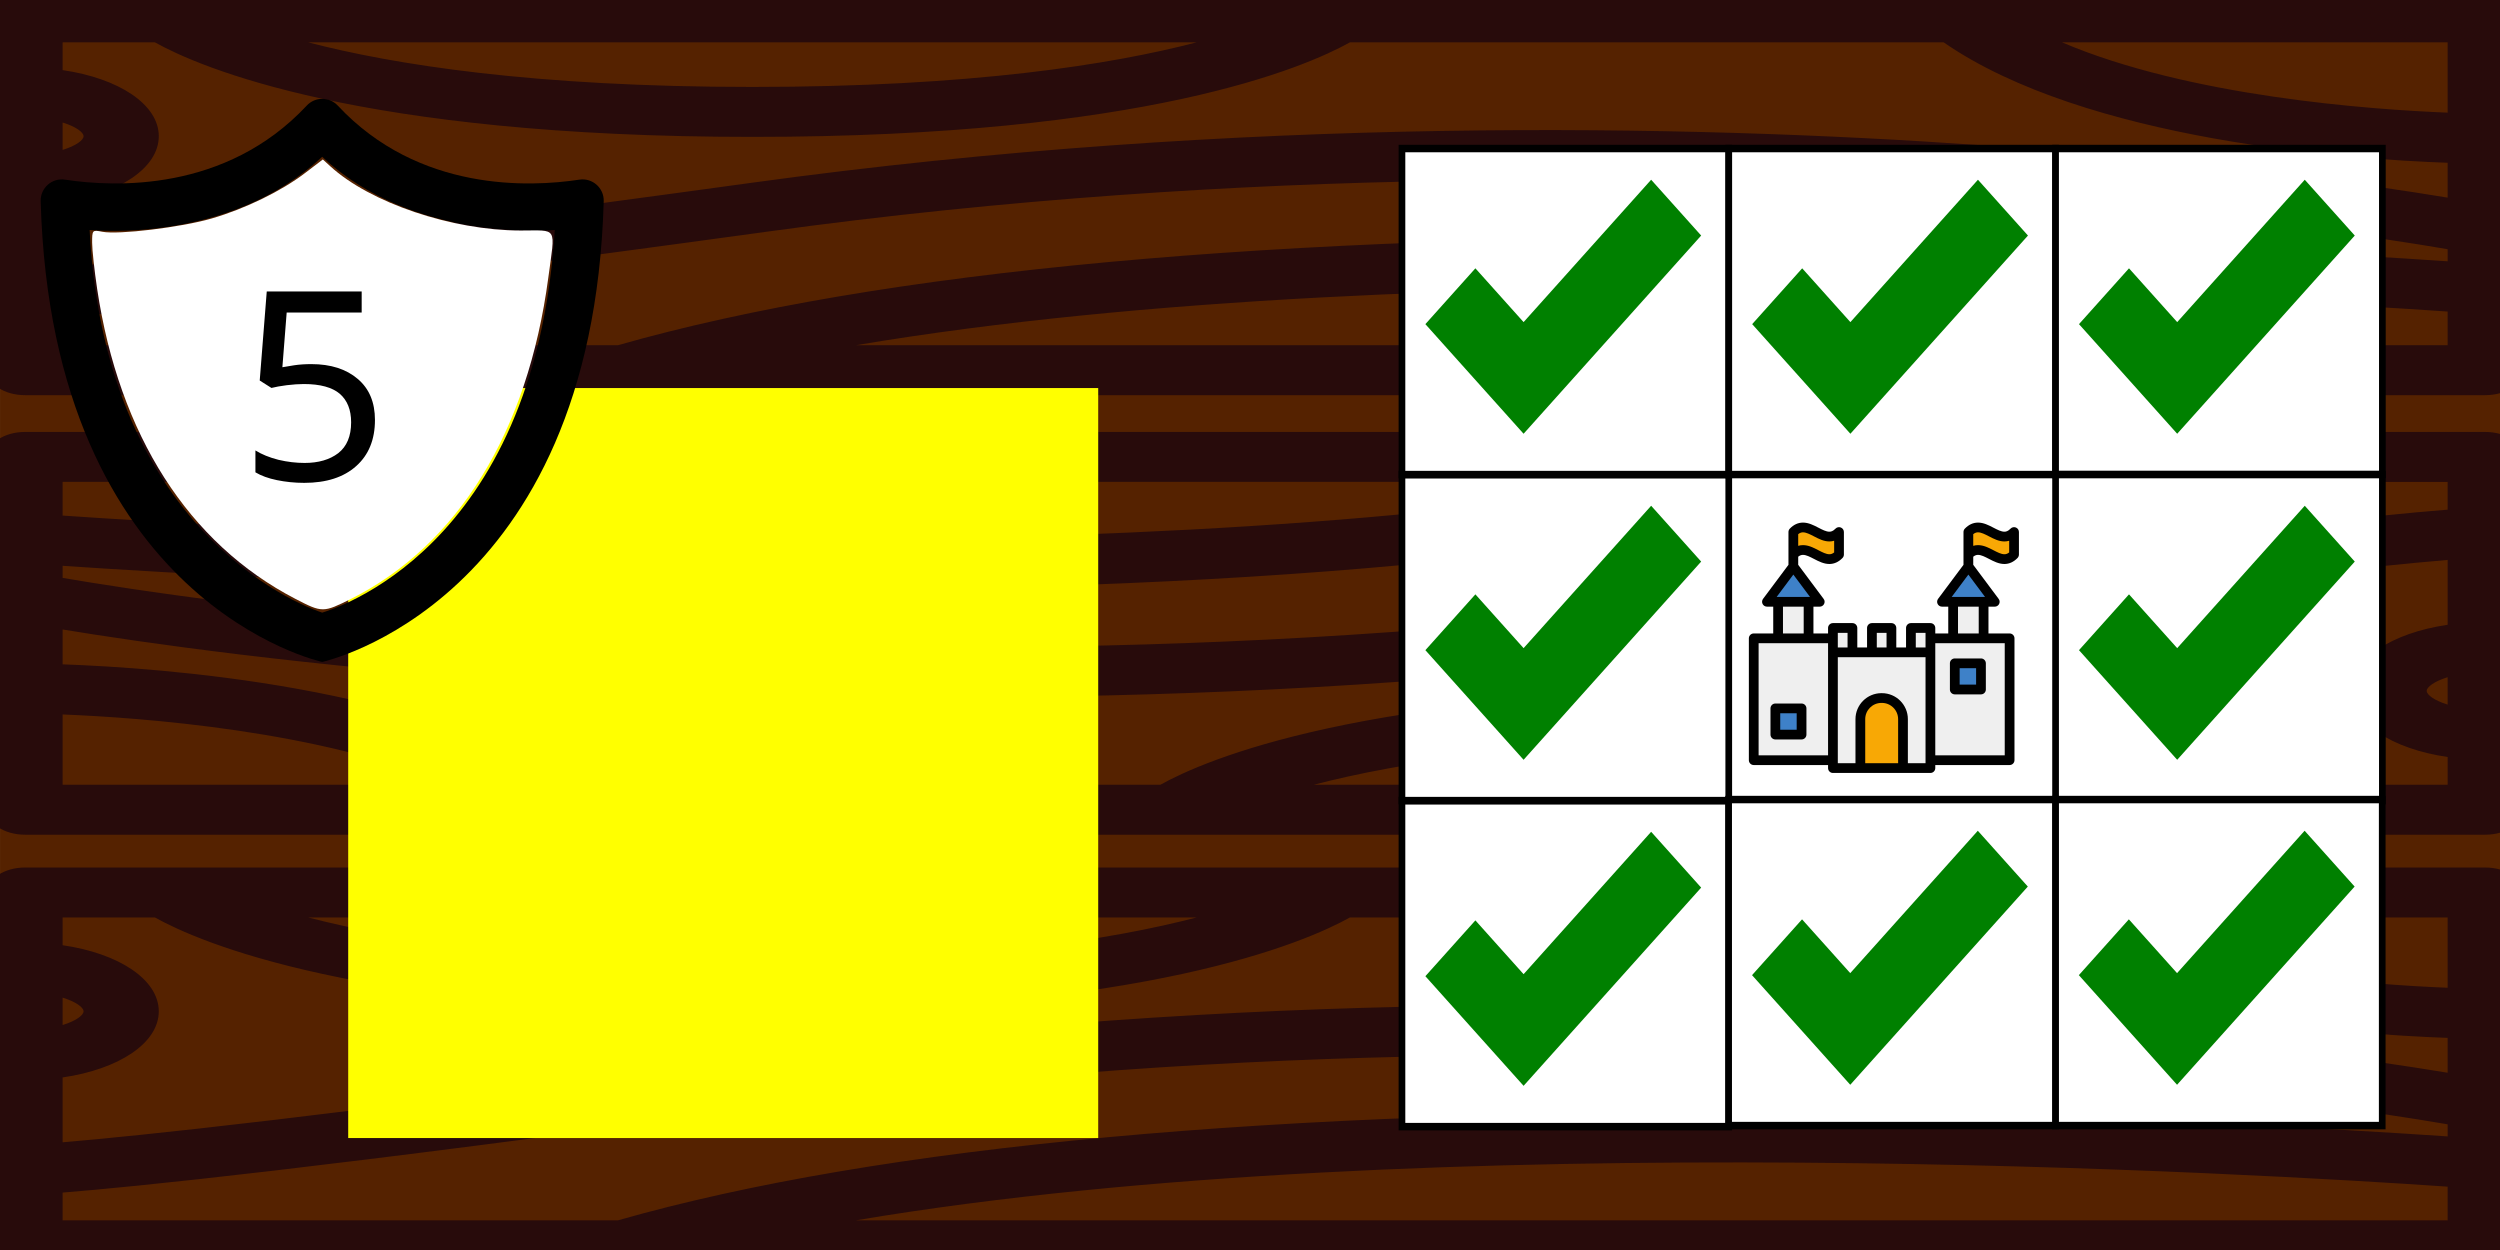
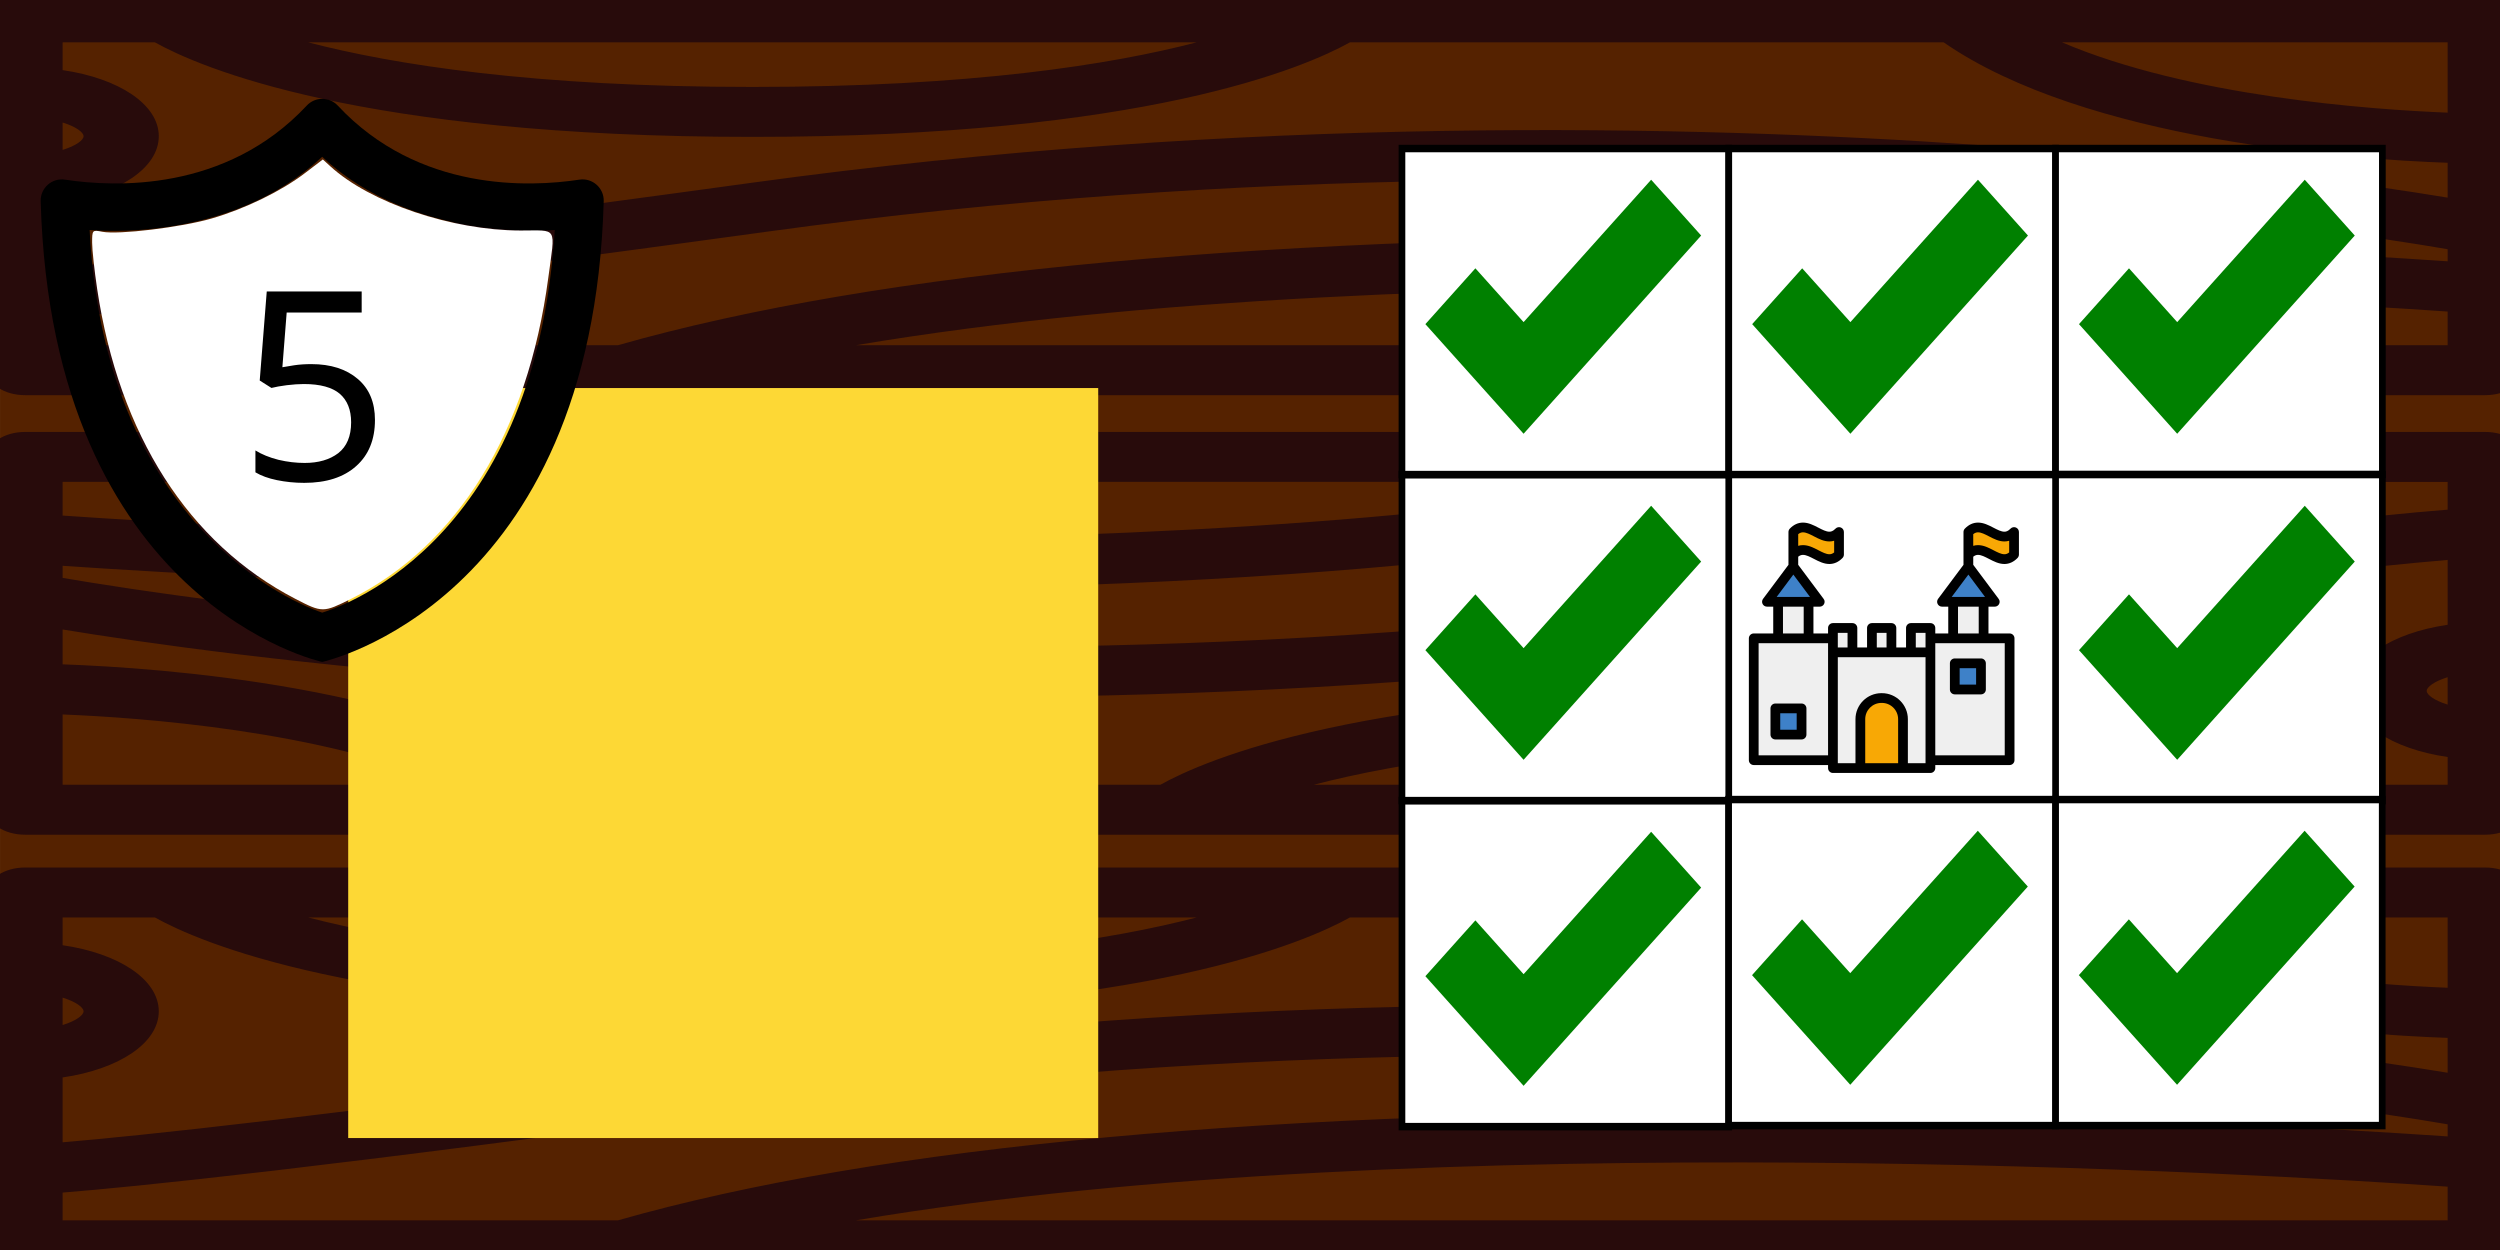
<svg xmlns="http://www.w3.org/2000/svg" viewBox="0 0 100 50" version="1.1" id="svg8">
  <defs id="defs2" />
  <g id="layer1" transform="translate(-15.76167,-6.75917)">
    <g id="g31" transform="matrix(1.403254,0,0,2.041733,-41.71221,-146.0861)" style="fill:#552200">
      <rect style="fill:#552200;stroke-width:0.188" id="rect26" width="71.263" height="24.489" x="40.958" y="74.861" />
    </g>
    <g id="g113" transform="matrix(0,-0.1315404,0.1980839,0,53.94753,45.85548)" style="fill:#280b0b">
      <g id="g6" transform="translate(-150.7667,-195.3204)" style="fill:#280b0b">
        <g id="g4" style="fill:#280b0b">
          <path d="M 176.589,0 H 69.301 c -4.195,0 -7.595,3.401 -7.595,7.595 v 121.339 c 0,0.019 0,0.037 0,0.057 v 375.413 c 0,4.195 3.401,7.595 7.595,7.595 h 24.645 c 0.003,0 0.005,0 0.008,0 0.004,0 0.007,0 0.01,0 h 17.921 c 0.009,0 0.018,0.002 0.027,0.002 0.008,0 0.016,-0.002 0.024,-0.002 h 64.651 c 4.195,0 7.595,-3.401 7.595,-7.595 V 7.595 C 184.184,3.401 180.784,0 176.589,0 Z m -31.975,15.191 c -1.254,2.705 -2.992,4.227 -4.164,4.227 -1.172,0 -2.91,-1.521 -4.164,-4.227 z M 87.135,496.808 H 76.896 V 175.386 c 29.4,115.54 13.952,285.753 10.239,321.422 z m 18.956,-10e-4 h -3.678 c 2.044,-19.808 6.803,-72.032 7.337,-133.217 C 110.656,259.641 99.6,180.179 76.897,127.328 V 15.191 h 8.438 c 1.694,14.07 7.347,51.949 26.093,142.258 20.167,97.154 17.254,185.689 11.258,242.852 -5.117,48.793 -13.284,83.648 -16.595,96.506 z m 15.686,10e-4 c 3.852,-15.506 11.149,-48.726 15.974,-94.512 6.147,-58.331 9.151,-148.695 -11.45,-247.934 C 108.225,67.272 102.455,29.666 100.629,15.19 h 19.72 c 2.483,11.335 10.425,19.418 20.103,19.418 9.678,0 17.619,-8.081 20.102,-19.418 h 8.44 v 18.641 c -7.5,8.923 -28.748,41.217 -28.748,120.653 0,79.436 21.248,111.73 28.748,120.653 v 119.901 c -29.92,28.719 -35.558,81.953 -36.617,101.77 z m 47.217,-432.02 v 179.377 c -6.706,-17.068 -13.557,-45.35 -13.557,-89.68 -0.001,-44.351 6.857,-72.64 13.557,-89.697 z m 0.001,432.02 H 147.62 c 0.942,-15.651 4.886,-52.179 21.375,-77.863 z" id="path2" style="fill:#280b0b" />
        </g>
      </g>
      <g id="g12" transform="translate(-150.7667,-195.3204)" style="fill:#280b0b">
        <g id="g10" style="fill:#280b0b">
          <path d="m 309.041,0 h -42.693 c -0.02,0 -0.041,0 -0.061,0 h -64.533 c -4.195,0 -7.595,3.401 -7.595,7.595 v 496.808 c 0,4.195 3.401,7.595 7.595,7.595 h 107.287 c 4.196,0 7.595,-3.401 7.595,-7.595 V 383.059 c 0,-0.016 0,-0.032 0,-0.049 V 7.595 C 316.636,3.401 313.237,0 309.041,0 Z m -99.693,15.191 h 21.375 c -0.942,15.652 -4.886,52.179 -21.375,77.863 z m 0,252.643 c 6.706,17.068 13.557,45.35 13.557,89.679 0,44.351 -6.858,72.639 -13.557,89.696 z m 24.38,228.974 c 1.254,-2.705 2.992,-4.227 4.163,-4.227 1.172,-0.001 2.91,1.521 4.164,4.227 z m 24.266,-10e-4 c -2.483,-11.335 -10.426,-19.418 -20.103,-19.418 -9.677,0 -17.619,8.082 -20.102,19.418 h -8.44 v -18.641 0 c 7.5,-8.923 28.748,-41.217 28.748,-120.652 0,-79.435 -21.248,-111.73 -28.748,-120.652 V 116.961 c 29.92,-28.718 35.56,-81.952 36.617,-101.77 h 10.6 c -3.852,15.506 -11.149,48.726 -15.975,94.512 -6.147,58.331 -9.151,148.695 11.449,247.934 18.077,87.089 23.848,124.696 25.674,139.17 z m 43.451,10e-4 h -8.438 v 0 C 291.313,482.738 285.66,444.859 266.914,354.55 246.747,257.396 249.66,168.861 255.656,111.698 260.774,62.905 268.941,28.051 272.252,15.192 h 3.677 c -2.044,19.809 -6.803,72.032 -7.337,133.217 -0.907,103.949 10.15,183.412 32.853,236.262 z m 0.001,-160.195 C 272.046,221.074 287.494,50.86 291.207,15.191 h 10.239 z" id="path8" style="fill:#280b0b" />
        </g>
      </g>
      <g id="g18" transform="translate(-150.7667,-195.3204)" style="fill:#280b0b">
        <g id="g16" style="fill:#280b0b">
          <path d="M 442.7,0 H 335.413 c -4.196,0 -7.595,3.401 -7.595,7.595 v 121.344 c 0,0.016 0,0.032 0,0.049 v 375.416 c 0,4.195 3.4,7.595 7.595,7.595 h 24.646 c 0.003,0 0.005,0 0.008,0 0.004,0 0.007,0 0.01,0 h 17.92 c 0.009,0 0.018,0.002 0.027,0.002 0.008,0 0.016,-0.002 0.024,-0.002 H 442.7 c 4.196,0 7.595,-3.401 7.595,-7.595 V 7.595 C 450.296,3.401 446.896,0 442.7,0 Z m -31.973,15.191 c -1.254,2.705 -2.992,4.227 -4.164,4.227 -1.173,0 -2.911,-1.521 -4.164,-4.227 z m -57.48,481.617 H 343.008 V 175.386 c 29.401,115.54 13.953,285.753 10.239,321.422 z m 18.955,-10e-4 h -3.677 c 2.044,-19.808 6.803,-72.032 7.337,-133.217 0.907,-103.949 -10.151,-183.411 -32.853,-236.262 V 15.191 h 8.438 c 1.694,14.07 7.347,51.949 26.093,142.258 20.167,97.154 17.254,185.689 11.258,242.852 -5.117,48.793 -13.284,83.648 -16.596,96.506 z m 15.686,0 c 3.851,-15.506 11.149,-48.726 15.975,-94.512 C 410.01,343.964 413.014,253.6 392.414,154.361 374.337,67.273 368.565,29.667 366.74,15.191 h 19.72 c 2.483,11.335 10.426,19.418 20.103,19.418 9.677,0 17.619,-8.081 20.102,-19.418 h 8.44 v 18.641 c -7.5,8.923 -28.748,41.217 -28.748,120.653 0,79.436 21.248,111.73 28.748,120.652 v 119.901 c -29.919,28.719 -35.558,81.953 -36.617,101.77 h -10.6 z M 435.105,64.789 v 179.375 c -6.706,-17.068 -13.557,-45.35 -13.557,-89.679 0,-44.351 6.857,-72.639 13.557,-89.696 z m 10e-4,432.019 h -21.375 c 0.942,-15.651 4.886,-52.179 21.375,-77.863 z" id="path14" style="fill:#280b0b" />
        </g>
      </g>
    </g>
    <rect style="fill:#ffffff;stroke-width:0.259" id="rect964" width="39.212" height="38.993" x="71.845" y="12.701" />
    <g id="g645-5" transform="matrix(1.168369,0,0,1.304125,20.86068,-6.558536)">
      <g id="g4177">
        <rect style="fill:#ffffff;stroke:#000000;stroke-width:0.229;stroke-miterlimit:4;stroke-dasharray:none;stroke-opacity:1" id="rect321-6-0" width="11.188" height="10" x="43.633" y="34.768" />
        <g id="g4169">
          <g id="g4163">
            <g id="g581-36" style="fill:#008000" transform="matrix(0.01905787,0,0,0.01905787,44.43452,34.89956)">
              <g id="g579-1" style="fill:#008000">
                <polygon points="405.584,43.295 176.428,272.452 89.84,185.865 0,275.706 86.588,362.293 176.428,452.131 266.266,362.293 495.426,133.133 " id="polygon577-0" style="fill:#008000" />
              </g>
            </g>
          </g>
        </g>
      </g>
    </g>
    <g id="g645-5-8" transform="matrix(1.168369,0,0,1.304125,20.86068,-19.59978)">
      <g id="g4177-1">
        <rect style="fill:#ffffff;stroke:#000000;stroke-width:0.229;stroke-miterlimit:4;stroke-dasharray:none;stroke-opacity:1" id="rect321-6-0-0" width="11.188" height="10" x="43.633" y="34.768" />
        <g id="g4169-3">
          <g id="g4163-0">
            <g id="g581-36-4" style="fill:#008000" transform="matrix(0.01905787,0,0,0.01905787,44.43452,34.89956)">
              <g id="g579-1-4" style="fill:#008000">
                <polygon points="86.588,362.293 176.428,452.131 266.266,362.293 495.426,133.133 405.584,43.295 176.428,272.452 89.84,185.865 0,275.706 " id="polygon577-0-4" style="fill:#008000" />
              </g>
            </g>
          </g>
        </g>
      </g>
    </g>
    <g id="g645-5-4" transform="matrix(1.168369,0,0,1.304125,20.86068,-32.64103)">
      <g id="g4177-7">
        <rect style="fill:#ffffff;stroke:#000000;stroke-width:0.229;stroke-miterlimit:4;stroke-dasharray:none;stroke-opacity:1" id="rect321-6-0-6" width="11.188" height="10" x="43.633" y="34.768" />
        <g id="g4169-31">
          <g id="g4163-7">
            <g id="g581-36-5" style="fill:#008000" transform="matrix(0.01905787,0,0,0.01905787,44.43452,34.89956)">
              <g id="g579-1-9" style="fill:#008000">
                <polygon points="86.588,362.293 176.428,452.131 266.266,362.293 495.426,133.133 405.584,43.295 176.428,272.452 89.84,185.865 0,275.706 " id="polygon577-0-6" style="fill:#008000" />
              </g>
            </g>
          </g>
        </g>
      </g>
    </g>
    <g id="g645-5-4-2" transform="matrix(1.168369,0,0,1.304125,33.93292,-32.64103)">
      <g id="g4177-7-1">
        <rect style="fill:#ffffff;stroke:#000000;stroke-width:0.229;stroke-miterlimit:4;stroke-dasharray:none;stroke-opacity:1" id="rect321-6-0-6-7" width="11.188" height="10" x="43.633" y="34.768" />
        <g id="g4169-31-8">
          <g id="g4163-7-5">
            <g id="g581-36-5-7" style="fill:#008000" transform="matrix(0.01905787,0,0,0.01905787,44.43452,34.89956)">
              <g id="g579-1-9-4" style="fill:#008000">
                <polygon points="405.584,43.295 176.428,272.452 89.84,185.865 0,275.706 86.588,362.293 176.428,452.131 266.266,362.293 495.426,133.133 " id="polygon577-0-6-1" style="fill:#008000" />
              </g>
            </g>
          </g>
        </g>
      </g>
    </g>
    <g id="g645-5-4-8" transform="matrix(1.168369,0,0,1.304125,47.00515,-32.64103)">
      <g id="g4177-7-5">
        <rect style="fill:#ffffff;stroke:#000000;stroke-width:0.229;stroke-miterlimit:4;stroke-dasharray:none;stroke-opacity:1" id="rect321-6-0-6-9" width="11.188" height="10" x="43.633" y="34.768" />
        <g id="g4169-31-7">
          <g id="g4163-7-53">
            <g id="g581-36-5-8" style="fill:#008000" transform="matrix(0.01905787,0,0,0.01905787,44.43452,34.89956)">
              <g id="g579-1-9-8" style="fill:#008000">
                <polygon points="89.84,185.865 0,275.706 86.588,362.293 176.428,452.131 266.266,362.293 495.426,133.133 405.584,43.295 176.428,272.452 " id="polygon577-0-6-3" style="fill:#008000" />
              </g>
            </g>
          </g>
        </g>
      </g>
    </g>
    <g id="g645-5-4-1" transform="matrix(1.168369,0,0,1.304125,47.00515,-19.59978)">
      <g id="g4177-7-8">
        <rect style="fill:#ffffff;stroke:#000000;stroke-width:0.229;stroke-miterlimit:4;stroke-dasharray:none;stroke-opacity:1" id="rect321-6-0-6-96" width="11.188" height="10" x="43.633" y="34.768" />
        <g id="g4169-31-4">
          <g id="g4163-7-3">
            <g id="g581-36-5-3" style="fill:#008000" transform="matrix(0.01905787,0,0,0.01905787,44.43452,34.89956)">
              <g id="g579-1-9-3" style="fill:#008000">
                <polygon points="176.428,272.452 89.84,185.865 0,275.706 86.588,362.293 176.428,452.131 266.266,362.293 495.426,133.133 405.584,43.295 " id="polygon577-0-6-8" style="fill:#008000" />
              </g>
            </g>
          </g>
        </g>
      </g>
    </g>
    <g id="g645-5-4-6" transform="matrix(1.168369,0,0,1.304125,46.99947,-6.600433)">
      <g id="g4177-7-0">
        <rect style="fill:#ffffff;stroke:#000000;stroke-width:0.229;stroke-miterlimit:4;stroke-dasharray:none;stroke-opacity:1" id="rect321-6-0-6-4" width="11.188" height="10" x="43.633" y="34.768" />
        <g id="g4169-31-88">
          <g id="g4163-7-8">
            <g id="g581-36-5-9" style="fill:#008000" transform="matrix(0.01905787,0,0,0.01905787,44.43452,34.89956)">
              <g id="g579-1-9-7" style="fill:#008000">
                <polygon points="176.428,272.452 89.84,185.865 0,275.706 86.588,362.293 176.428,452.131 266.266,362.293 495.426,133.133 405.584,43.295 " id="polygon577-0-6-7" style="fill:#008000" />
              </g>
            </g>
          </g>
        </g>
      </g>
    </g>
    <g id="g645-5-4-64" transform="matrix(1.168369,0,0,1.304125,33.92724,-6.600433)">
      <g id="g4177-7-3">
        <rect style="fill:#ffffff;stroke:#000000;stroke-width:0.229;stroke-miterlimit:4;stroke-dasharray:none;stroke-opacity:1" id="rect321-6-0-6-0" width="11.188" height="10" x="43.633" y="34.768" />
        <g id="g4169-31-3">
          <g id="g4163-7-0">
            <g id="g581-36-5-92" style="fill:#008000" transform="matrix(0.01905787,0,0,0.01905787,44.43452,34.89956)">
              <g id="g579-1-9-5" style="fill:#008000">
                <polygon points="176.428,272.452 89.84,185.865 0,275.706 86.588,362.293 176.428,452.131 266.266,362.293 495.426,133.133 405.584,43.295 " id="polygon577-0-6-4" style="fill:#008000" />
              </g>
            </g>
          </g>
        </g>
      </g>
    </g>
    <g id="g1193" transform="matrix(0.02436886,0,0,0.02436886,85.71611,27.26892)">
      <path style="fill:#f8a805" d="m 137.7,38.308 c -1.793,0.538 -3.66,0.812 -5.55,0.812 -7.21,0 -14.212,-3.628 -21.649,-7.482 L 110.41,31.591 C 103.016,27.77 96.033,24.16 88.849,24.16 c -4.662,0 -8.863,1.548 -12.846,4.733 L 73,31.294 V 65.07 l 10.305,-3.099 c 1.789,-0.538 3.655,-0.812 5.544,-0.812 7.211,0 14.225,3.635 21.702,7.51 7.402,3.831 14.395,7.45 21.599,7.45 4.649,0 8.848,-1.545 12.836,-4.723 L 148,68.995 v -33.78 z" id="path1155" />
      <polygon style="fill:#3e81c8" points="73.001,88.137 29.693,146.14 116.294,146.14 " id="polygon1157" />
      <rect x="48" y="146.14" style="fill:#efefef" width="50" height="60" id="rect1159" />
      <rect x="138" y="189.14" style="fill:#efefef" width="32" height="40" id="rect1161" />
      <rect x="202" y="189.14" style="fill:#efefef" width="32" height="40" id="rect1163" />
      <rect x="266" y="189.14" style="fill:#efefef" width="32" height="40" id="rect1165" />
      <path style="fill:#f8a805" d="m 424.998,38.308 c -1.792,0.539 -3.658,0.812 -5.548,0.812 -7.21,0 -14.212,-3.628 -21.697,-7.508 -7.403,-3.832 -14.396,-7.452 -21.603,-7.452 -2.076,0 -4.007,0.295 -5.902,0.902 -2.397,0.769 -4.736,2.06 -6.953,3.837 L 360.3,31.3 v 33.769 l 10.304,-3.098 c 1.791,-0.538 3.657,-0.812 5.547,-0.812 7.21,0 14.224,3.635 21.701,7.51 7.402,3.831 14.395,7.45 21.599,7.45 4.662,0 8.863,-1.548 12.846,-4.731 l 3.004,-2.401 V 35.214 Z" id="path1167" />
      <polygon style="fill:#3e81c8" points="360.3,88.137 316.993,146.14 403.594,146.14 " id="polygon1169" />
      <rect x="335.299" y="146.14" style="fill:#efefef" width="50" height="60" id="rect1171" />
      <path style="fill:#f8a805" d="m 218.349,304.14 h -0.699 c -19.105,0 -34.649,15.544 -34.649,34.649 v 80.351 h 70 V 338.79 C 253,319.684 237.456,304.14 218.349,304.14 Z" id="path1173" />
      <rect x="298" y="206.14" style="fill:#efefef" width="130" height="200" id="rect1175" />
      <path style="fill:#efefef" d="m 138,229.14 v 190 h 45 v -80.35 c 0,-19.105 15.544,-34.649 34.649,-34.649 h 0.699 c 19.106,0 34.651,15.544 34.651,34.649 v 80.351 h 45 v -190 z" id="path1177" />
      <rect x="8" y="206.14" style="fill:#efefef" width="130" height="200" id="rect1179" />
      <rect x="43.5" y="321.14" style="fill:#3e81c8" width="43" height="43" id="rect1181" />
      <rect x="338" y="247.14" style="fill:#3e81c8" width="43" height="43" id="rect1183" />
      <g id="g1191">
        <path d="m 438.3,24.22 c -3.03,-1.22 -6.49,-0.48 -8.76,1.86 -4.3,4.46 -7.65,5.04 -10.09,5.04 -5.27,0 -11.44,-3.2 -17.97,-6.58 -7.95,-4.12 -16.17,-8.38 -25.33,-8.38 -7.98,0 -15.25,3.34 -21.61,9.92 -1.44,1.5 -2.24,3.49 -2.24,5.56 v 53.84 l -41.71,55.87 c -1.81,2.43 -2.1,5.67 -0.74,8.38 1.35,2.7 4.12,4.41 7.15,4.41 h 10.3 v 44 H 306 v -9 c 0,-4.42 -3.58,-8 -8,-8 h -32 c -4.42,0 -8,3.58 -8,8 v 32 h -16 v -32 c 0,-4.42 -3.58,-8 -8,-8 h -32 c -4.42,0 -8,3.58 -8,8 v 32 h -16 v -32 c 0,-4.42 -3.58,-8 -8,-8 h -32 c -4.42,0 -8,3.58 -8,8 v 9 h -24 v -44 h 10.3 c 0.01,0 0.01,0 0.02,0 4.42,0 8,-3.58 8,-8 0,-1.98 -0.72,-3.79 -1.91,-5.18 L 81,85.48 V 72.14 c 3.24,-2.59 5.85,-2.98 7.85,-2.98 5.26,0 11.43,3.2 17.97,6.58 7.95,4.12 16.16,8.38 25.33,8.38 7.98,0 15.25,-3.34 21.6,-9.92 1.44,-1.5 2.25,-3.49 2.25,-5.56 v -37 c 0,-3.26 -1.98,-6.2 -5.01,-7.42 -3.02,-1.22 -6.48,-0.48 -8.75,1.86 -4.3,4.46 -7.65,5.04 -10.09,5.04 -5.27,0 -11.44,-3.2 -17.97,-6.58 -7.95,-4.12 -16.17,-8.38 -25.33,-8.38 -7.99,0 -15.25,3.34 -21.61,9.92 C 65.8,27.58 65,29.57 65,31.64 v 53.84 l -41.71,55.87 c -1.82,2.43 -2.1,5.67 -0.75,8.38 1.36,2.7 4.13,4.41 7.16,4.41 H 40 v 44 H 8 c -4.42,0 -8,3.58 -8,8 v 200 c 0,4.42 3.58,8 8,8 h 122 v 5 c 0,4.42 3.58,8 8,8 h 160 c 4.42,0 8,-3.58 8,-8 v -5 h 122 c 4.42,0 8,-3.58 8,-8 v -200 c 0,-4.42 -3.58,-8 -8,-8 h -34.7 v -44 h 10.3 c 0.01,0 0.01,0 0.02,0 4.42,0 8,-3.58 8,-8 0,-1.98 -0.72,-3.79 -1.91,-5.18 L 368.3,85.48 V 72.14 c 3.24,-2.59 5.85,-2.98 7.85,-2.98 5.27,0 11.44,3.2 17.97,6.58 7.95,4.12 16.16,8.38 25.33,8.38 7.98,0 15.25,-3.34 21.61,-9.92 1.43,-1.5 2.24,-3.49 2.24,-5.56 v -37 c 0,-3.26 -1.98,-6.2 -5,-7.42 z M 81,35.14 c 3.24,-2.59 5.85,-2.98 7.85,-2.98 5.26,0 11.43,3.2 17.97,6.58 7.95,4.12 16.16,8.38 25.33,8.38 2.7,0 5.32,-0.39 7.85,-1.15 v 19.17 c -3.25,2.59 -5.85,2.98 -7.85,2.98 -5.27,0 -11.44,-3.2 -17.97,-6.58 -7.95,-4.12 -16.17,-8.38 -25.33,-8.38 -2.7,0 -5.32,0.39 -7.85,1.15 0,0 0,-19.17 0,-19.17 z m -8,66.37 27.34,36.63 H 45.65 Z m 17,52.63 v 44 H 56 v -44 z m 40,244 H 16 v -184 h 114 z m 80,-201 h 16 v 24 h -16 z m -64,0 h 16 v 24 h -16 z m 99,214 h -54 v -72.35 c 0,-14.69 11.95,-26.65 26.65,-26.65 h 0.7 c 14.691,0 26.65,11.96 26.65,26.65 z m 45,0 h -29 v -72.35 c 0,-23.52 -19.14,-42.65 -42.65,-42.65 h -0.7 c -23.52,0 -42.65,19.13 -42.65,42.65 v 72.35 h -29 v -174 h 144 z m 0,-190 h -16 v -24 h 16 z m 130,-7 v 184 H 306 v -184 z m -76.7,-16 v -44 h 34 v 44 z m 44.34,-60 h -54.69 l 27.35,-36.63 z m 39.66,-73 c -3.24,2.59 -5.85,2.98 -7.85,2.98 -5.27,0 -11.44,-3.2 -17.97,-6.58 -7.95,-4.12 -16.17,-8.38 -25.33,-8.38 -2.7,0 -5.32,0.39 -7.85,1.15 V 35.14 c 1.62,-1.3 3.08,-2.04 4.39,-2.46 1.31,-0.42 2.46,-0.52 3.46,-0.52 5.27,0 11.44,3.2 17.97,6.58 7.95,4.12 16.16,8.38 25.33,8.38 2.7,0 5.32,-0.39 7.85,-1.15 z" id="path1185" />
        <path d="m 86.5,313.14 h -43 c -4.42,0 -8,3.58 -8,8 v 43 c 0,4.42 3.58,8 8,8 h 43 c 4.42,0 8,-3.58 8,-8 v -43 c 0,-4.42 -3.58,-8 -8,-8 z m -8,43 h -27 v -27 h 27 z" id="path1187" />
        <path d="m 381,239.14 h -43 c -4.42,0 -8,3.58 -8,8 v 43 c 0,4.42 3.58,8 8,8 h 43 c 4.42,0 8,-3.58 8,-8 v -43 c 0,-4.42 -3.58,-8 -8,-8 z m -8,43 h -27 v -27 h 27 z" id="path1189" />
      </g>
    </g>
-     <rect style="fill:#ffff00;stroke-width:0.265" id="rect970" width="30" height="30" x="29.69" y="22.281" />
+     <rect style="fill:#fdd835;stroke-width:0.265;fill-opacity:1" id="rect970" width="30" height="30" x="29.69" y="22.281" />
    <g id="g1516" transform="translate(-1.040828,-9.250455)">
      <g id="g71" transform="translate(1.060025,4.298518)">
        <g id="g419" transform="matrix(0.04596369,0,0,0.04596369,16.86357,15.1608)">
          <g id="g417">
            <path d="m 256,458.1 c -5.9,-2 -188.4,-60.9 -202.4,-333 7,0.5 122.3,11.2 202.4,-63.7 78.9,73.8 195.4,64.1 202.4,63.7 -17.2,280.2 -196.5,331 -202.4,333 z M 479.7,81.3 C 437,87.8 340,92.3 269.6,16.9 262.3,9 249.8,9 242.5,16.9 172,92.3 75,87.8 32.3,81.3 20.9,79.5 10.7,88.5 11,100 c 9.9,350.5 245,401 245,401 0,0 235.1,-50.4 245,-401 0.3,-11.5 -9.9,-20.5 -21.3,-18.7 z" id="path415" />
          </g>
        </g>
        <path style="fill:#ffffff;stroke-width:0.134" d="m 27.561,35.667 c -4.275,-2.214 -7.056,-6.559 -7.932,-12.395 -0.11,-0.735 -0.201,-1.569 -0.201,-1.854 -7.68e-4,-0.505 0.009,-0.516 0.403,-0.437 0.64,0.128 3.158,-0.176 4.374,-0.529 1.342,-0.389 2.789,-1.094 3.745,-1.824 l 0.706,-0.539 0.297,0.272 c 1.594,1.462 4.869,2.568 7.613,2.571 1.509,0.002 1.388,-0.206 1.108,1.891 -0.819,6.15 -3.611,10.694 -7.89,12.842 -1.109,0.557 -1.152,0.557 -2.223,0.002 z" id="path476" />
      </g>
      <text xml:space="preserve" style="font-style:normal;font-weight:normal;font-size:10.583px;line-height:1.25;font-family:sans-serif;fill:#000000;fill-opacity:1;stroke:none;stroke-width:0.265" x="26.349" y="35.216" id="text962">
        <tspan id="tspan960" x="26.349" y="35.216" style="stroke-width:0.265">5</tspan>
      </text>
    </g>
    <g id="g1223" transform="matrix(0.05847065,0,0,0.05847065,32.2487,25.34699)" />
    <g id="g1221" transform="matrix(0.05847065,0,0,0.05847065,32.2487,25.34699)" />
    <g id="g1219" transform="matrix(0.05847065,0,0,0.05847065,32.2487,25.34699)" />
    <g id="g1217" transform="matrix(0.05847065,0,0,0.05847065,32.2487,25.34699)" />
    <g id="g1215" transform="matrix(0.05847065,0,0,0.05847065,32.2487,25.34699)" />
    <g id="g1213" transform="matrix(0.05847065,0,0,0.05847065,32.2487,25.34699)" />
    <g id="g1211" transform="matrix(0.05847065,0,0,0.05847065,32.2487,25.34699)" />
    <g id="g1209" transform="matrix(0.05847065,0,0,0.05847065,32.2487,25.34699)" />
    <g id="g1207" transform="matrix(0.05847065,0,0,0.05847065,32.2487,25.34699)" />
    <g id="g1205" transform="matrix(0.05847065,0,0,0.05847065,32.2487,25.34699)" />
    <g id="g1203" transform="matrix(0.05847065,0,0,0.05847065,32.2487,25.34699)" />
    <g id="g1201" transform="matrix(0.05847065,0,0,0.05847065,32.2487,25.34699)" />
    <g id="g1199" transform="matrix(0.05847065,0,0,0.05847065,32.2487,25.34699)" />
    <g id="g1197" transform="matrix(0.05847065,0,0,0.05847065,32.2487,25.34699)" />
    <g id="g1195" transform="matrix(0.05847065,0,0,0.05847065,32.2487,25.34699)" />
    <g id="g1615" transform="matrix(0.02004772,0,0,0.02004772,88.6036,34.64285)" />
    <g id="g1617" transform="matrix(0.02004772,0,0,0.02004772,88.6036,34.64285)" />
    <g id="g1619" transform="matrix(0.02004772,0,0,0.02004772,88.6036,34.64285)" />
    <g id="g1621" transform="matrix(0.02004772,0,0,0.02004772,88.6036,34.64285)" />
    <g id="g1623" transform="matrix(0.02004772,0,0,0.02004772,88.6036,34.64285)" />
    <g id="g1625" transform="matrix(0.02004772,0,0,0.02004772,88.6036,34.64285)" />
    <g id="g1627" transform="matrix(0.02004772,0,0,0.02004772,88.6036,34.64285)" />
    <g id="g1629" transform="matrix(0.02004772,0,0,0.02004772,88.6036,34.64285)" />
    <g id="g1631" transform="matrix(0.02004772,0,0,0.02004772,88.6036,34.64285)" />
    <g id="g1633" transform="matrix(0.02004772,0,0,0.02004772,88.6036,34.64285)" />
    <g id="g1635" transform="matrix(0.02004772,0,0,0.02004772,88.6036,34.64285)" />
    <g id="g1637" transform="matrix(0.02004772,0,0,0.02004772,88.6036,34.64285)" />
    <g id="g1639" transform="matrix(0.02004772,0,0,0.02004772,88.6036,34.64285)" />
    <g id="g1641" transform="matrix(0.02004772,0,0,0.02004772,88.6036,34.64285)" />
    <g id="g1643" transform="matrix(0.02004772,0,0,0.02004772,88.6036,34.64285)" />
  </g>
</svg>
